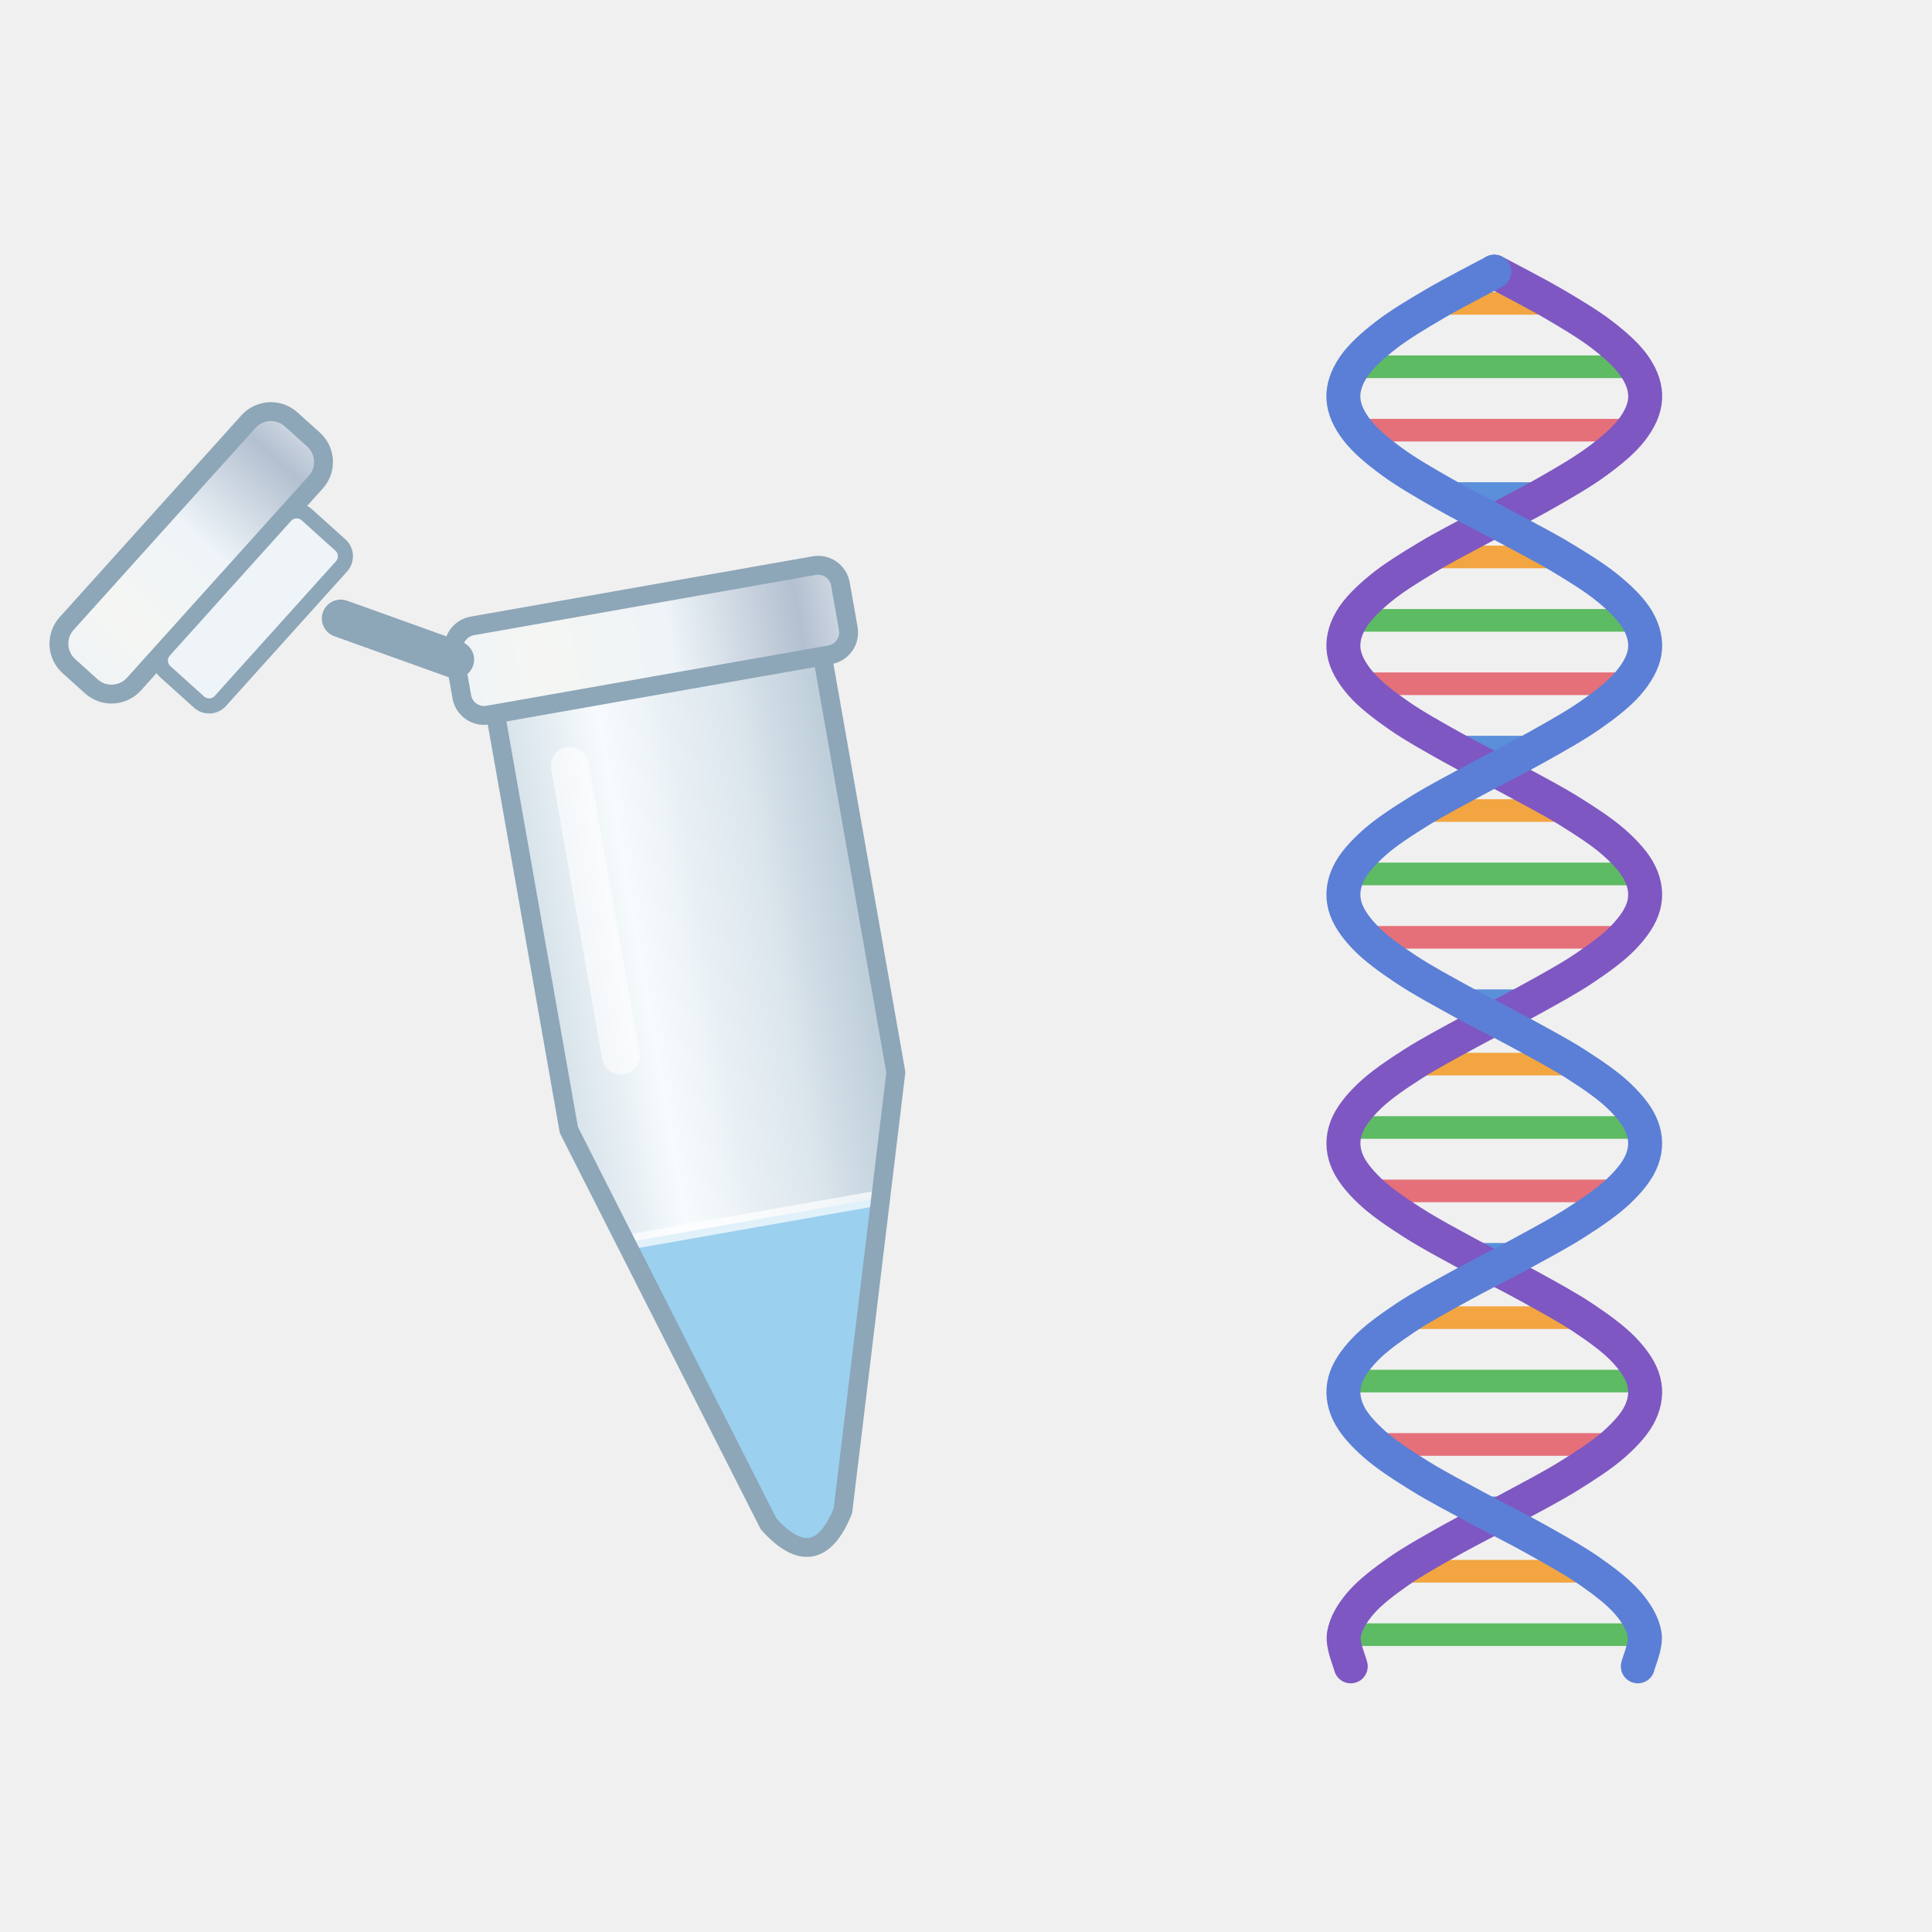
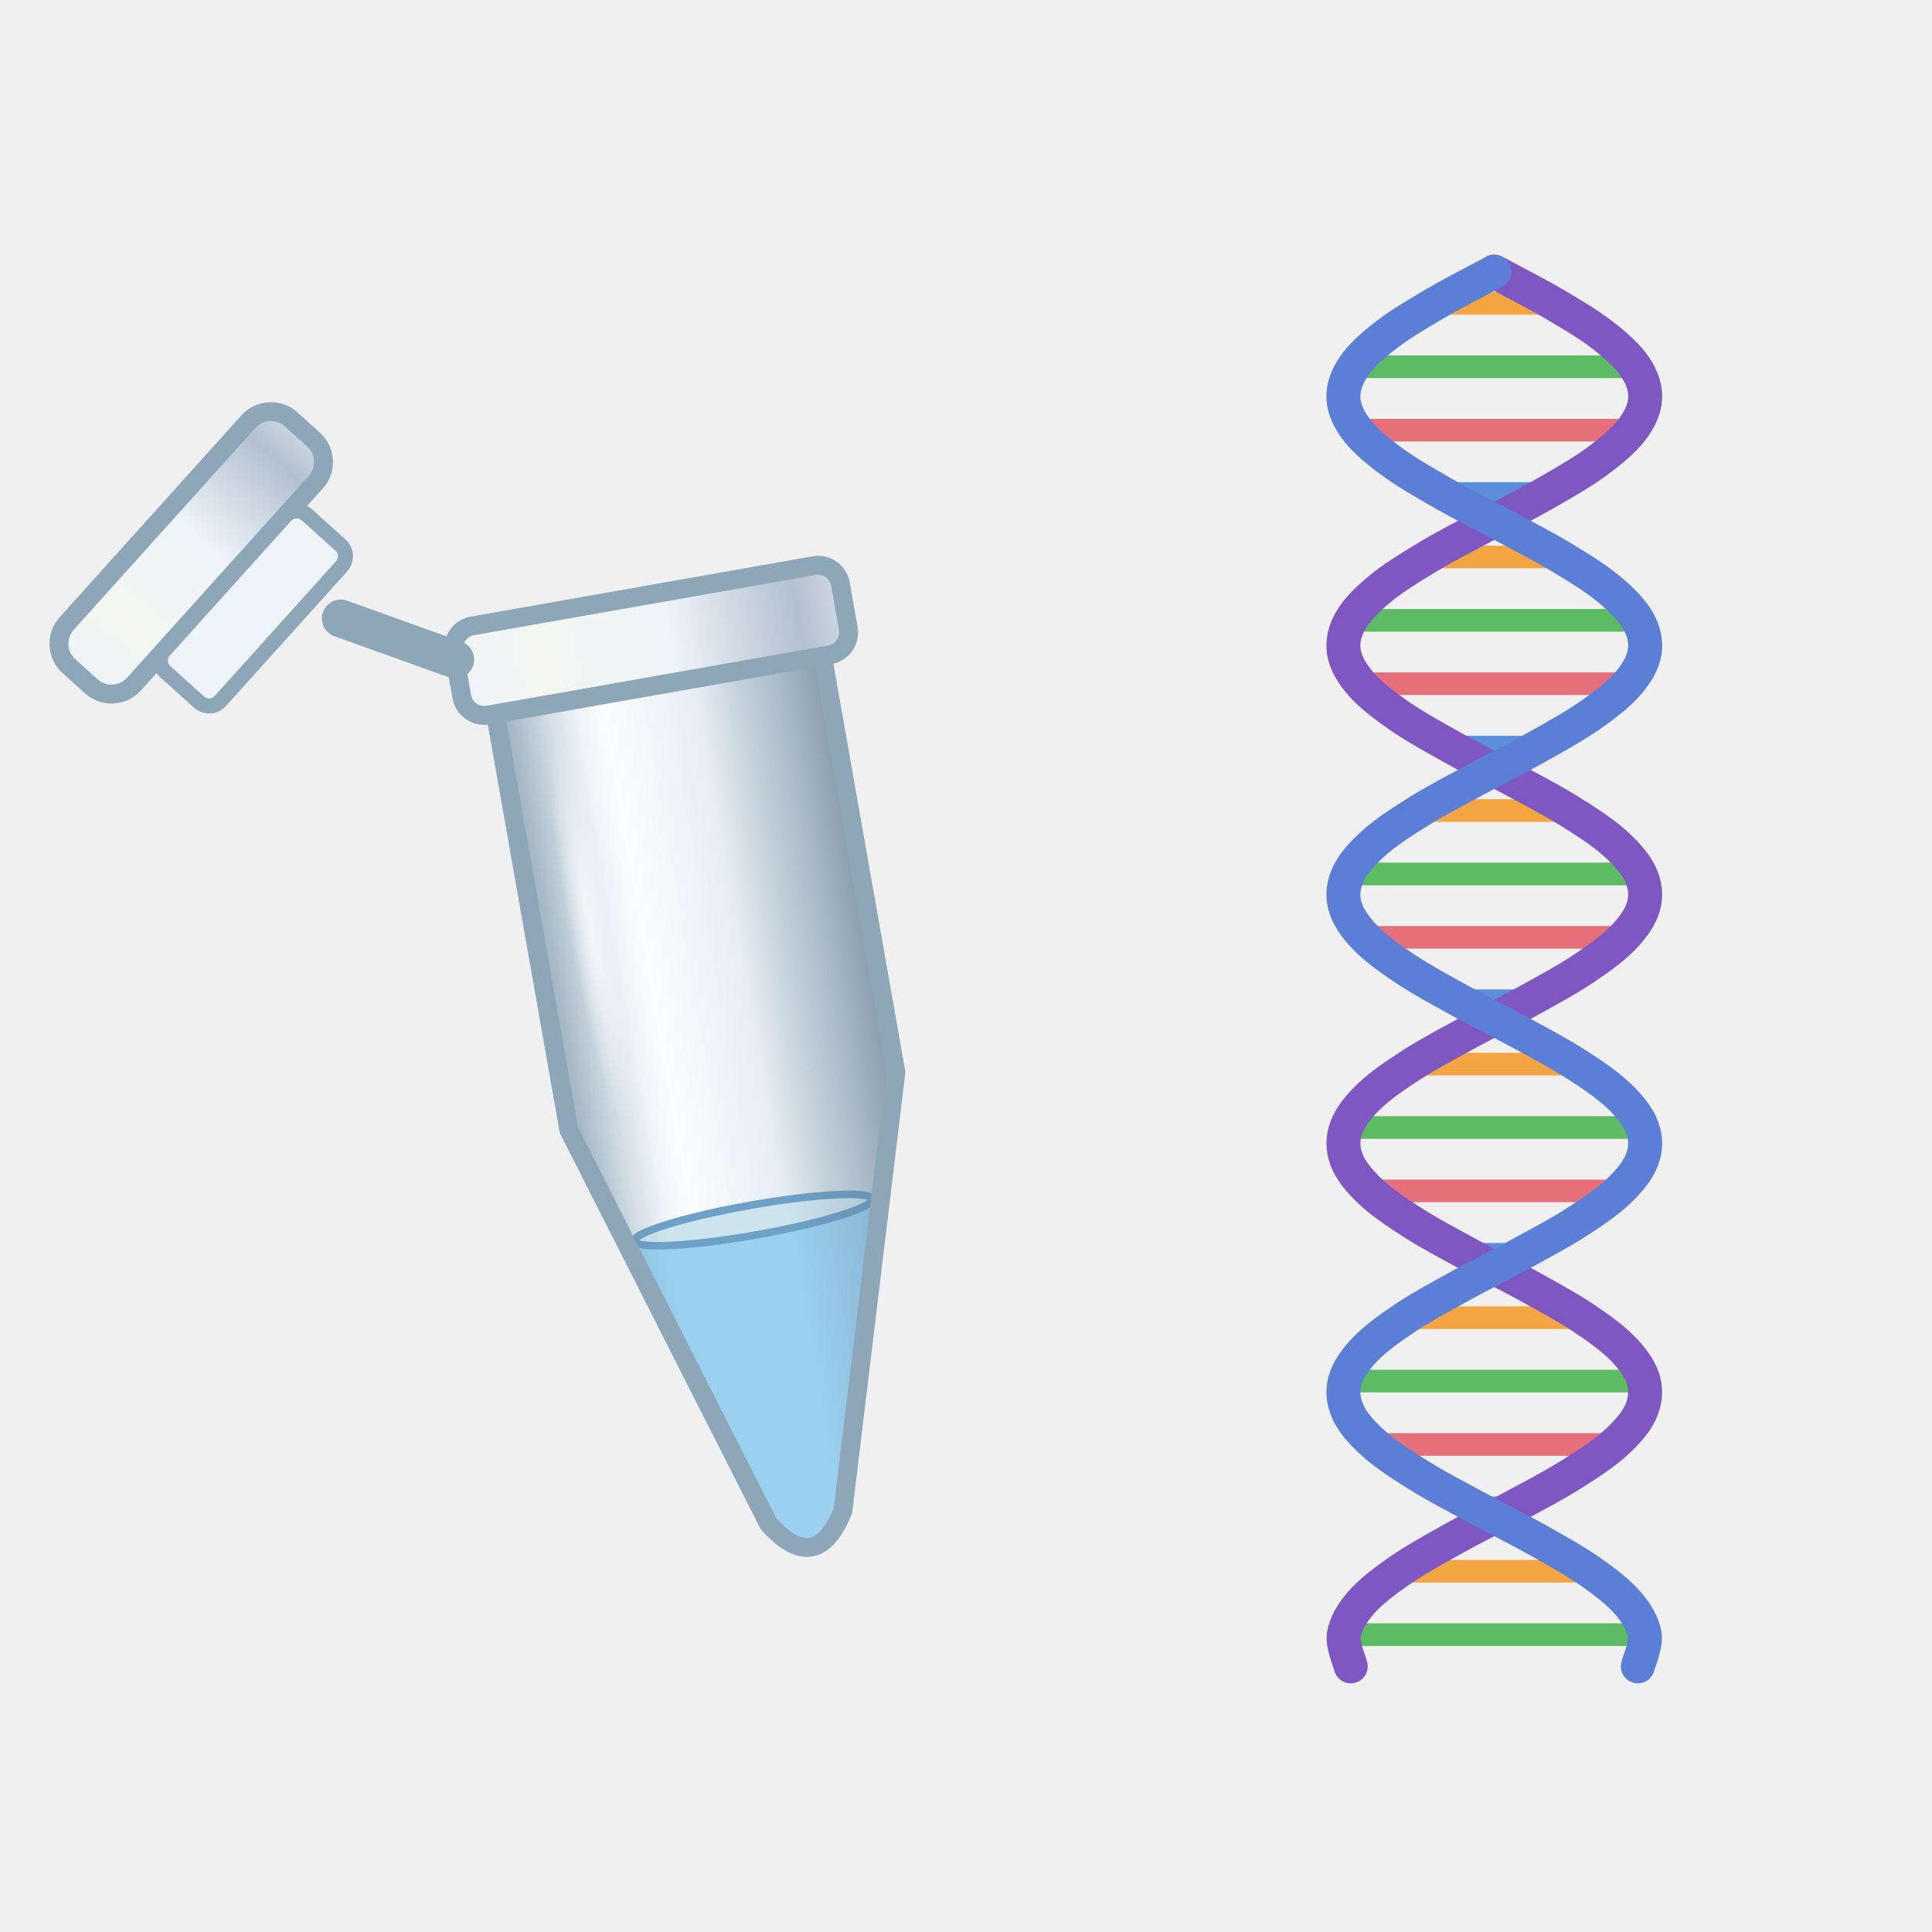
<svg xmlns="http://www.w3.org/2000/svg" viewBox="0 0 256 256" width="256" height="256" role="img" aria-labelledby="pcr-tube-title">
  <defs>
    <clipPath id="pcr-tube-tube">
      <path d="M-22 -52H22V6L5 62Q0 70 -5 62L-22 6Z" />
    </clipPath>
    <linearGradient id="pcr-tube-glass" x1="0" y1="0" x2="1" y2="0">
-       <stop offset="0" stop-color="#D5E1E9" />
-       <stop offset="0.3" stop-color="#F7FBFD" />
-       <stop offset="0.7" stop-color="#DCE6ED" />
-       <stop offset="1" stop-color="#BACBD7" />
+       <stop offset="0" stop-color="#B4C6D3" />
+       <stop offset="0.14" stop-color="#DDE8EF" />
+       <stop offset="0.32" stop-color="#FBFDFE" />
+       <stop offset="0.6" stop-color="#E6EEF4" />
+       <stop offset="0.86" stop-color="#C3D2DD" />
+       <stop offset="1" stop-color="#A3B7C7" />
    </linearGradient>
+     <linearGradient id="pcr-tube-round" x1="0" y1="0" x2="1" y2="0">
+       <stop offset="0" stop-color="#52687C" stop-opacity="0.26" />
+       <stop offset="0.24" stop-color="#52687C" stop-opacity="0" />
+       <stop offset="0.6" stop-color="#52687C" stop-opacity="0" />
+       <stop offset="1" stop-color="#52687C" stop-opacity="0.36" />
+     </linearGradient>
+     <radialGradient id="pcr-tube-sheen">
+       <stop offset="0" stop-color="#fff" stop-opacity="0.75" />
+       <stop offset="1" stop-color="#fff" stop-opacity="0" />
+     </radialGradient>
    <linearGradient id="pcr-tube-cap" x1="0" y1="0" x2="1" y2="0">
      <stop offset="0" stop-color="#f0f4f7" />
      <stop offset="0.22" stop-color="#f5f6f3" />
      <stop offset="0.55" stop-color="#EEF4F8" />
      <stop offset="0.88" stop-color="#b3c0d0" />
      <stop offset="1" stop-color="#d1dae4" />
    </linearGradient>
  </defs>
  <line x1="205.79" y1="40.2" x2="190.21" y2="40.2" stroke="#F2A541" stroke-width="3" stroke-linecap="round" />
  <line x1="216.64" y1="48.6" x2="179.36" y2="48.6" stroke="#5DBB63" stroke-width="3" stroke-linecap="round" />
  <line x1="216.19" y1="57" x2="179.81" y2="57" stroke="#E5707A" stroke-width="3" stroke-linecap="round" />
  <line x1="204.72" y1="65.4" x2="191.28" y2="65.4" stroke="#5B8FD9" stroke-width="3" stroke-linecap="round" />
  <line x1="189.18" y1="73.8" x2="206.82" y2="73.8" stroke="#F2A541" stroke-width="3" stroke-linecap="round" />
  <line x1="178.98" y1="82.2" x2="217.02" y2="82.2" stroke="#5DBB63" stroke-width="3" stroke-linecap="round" />
  <line x1="180.31" y1="90.6" x2="215.69" y2="90.6" stroke="#E5707A" stroke-width="3" stroke-linecap="round" />
  <line x1="192.37" y1="99" x2="203.63" y2="99" stroke="#5B8FD9" stroke-width="3" stroke-linecap="round" />
  <line x1="207.83" y1="107.4" x2="188.17" y2="107.4" stroke="#F2A541" stroke-width="3" stroke-linecap="round" />
  <line x1="217.34" y1="115.8" x2="178.66" y2="115.8" stroke="#5DBB63" stroke-width="3" stroke-linecap="round" />
  <line x1="215.13" y1="124.2" x2="180.87" y2="124.2" stroke="#E5707A" stroke-width="3" stroke-linecap="round" />
  <line x1="202.53" y1="132.6" x2="193.47" y2="132.6" stroke="#5B8FD9" stroke-width="3" stroke-linecap="round" />
  <line x1="187.19" y1="141" x2="208.81" y2="141" stroke="#F2A541" stroke-width="3" stroke-linecap="round" />
  <line x1="178.4" y1="149.4" x2="217.6" y2="149.4" stroke="#5DBB63" stroke-width="3" stroke-linecap="round" />
  <line x1="181.49" y1="157.8" x2="214.51" y2="157.8" stroke="#E5707A" stroke-width="3" stroke-linecap="round" />
  <line x1="194.59" y1="166.2" x2="201.41" y2="166.2" stroke="#5B8FD9" stroke-width="3" stroke-linecap="round" />
  <line x1="209.76" y1="174.6" x2="186.24" y2="174.6" stroke="#F2A541" stroke-width="3" stroke-linecap="round" />
  <line x1="217.8" y1="183" x2="178.2" y2="183" stroke="#5DBB63" stroke-width="3" stroke-linecap="round" />
  <line x1="213.84" y1="191.4" x2="182.16" y2="191.4" stroke="#E5707A" stroke-width="3" stroke-linecap="round" />
  <line x1="200.28" y1="199.8" x2="195.72" y2="199.8" stroke="#5B8FD9" stroke-width="3" stroke-linecap="round" />
  <line x1="185.34" y1="208.2" x2="210.66" y2="208.2" stroke="#F2A541" stroke-width="3" stroke-linecap="round" />
  <line x1="178.07" y1="216.6" x2="217.93" y2="216.6" stroke="#5DBB63" stroke-width="3" stroke-linecap="round" />
  <path d="M198 36C199.3 36.7 203.39 38.8 205.79 40.2C208.18 41.6 210.53 43 212.34 44.4C214.15 45.8 215.7 47.2 216.64 48.6C217.58 50 218.07 51.4 217.99 52.8C217.92 54.2 217.27 55.6 216.19 57C215.11 58.4 213.44 59.8 211.52 61.2C209.61 62.6 207.17 64 204.72 65.4C202.28 66.8 199.45 68.2 196.86 69.6C194.27 71 191.5 72.4 189.18 73.8C186.85 75.2 184.58 76.6 182.89 78C181.19 79.4 179.78 80.8 178.98 82.2C178.18 83.6 177.85 85 178.07 86.4C178.3 87.8 179.1 89.2 180.31 90.6C181.52 92 183.33 93.4 185.34 94.8C187.35 96.2 189.88 97.6 192.37 99C194.86 100.4 197.7 101.8 200.28 103.2C202.86 104.6 205.57 106 207.83 107.4C210.09 108.8 212.25 110.2 213.84 111.6C215.42 113 216.68 114.4 217.34 115.8C218 117.2 218.17 118.6 217.8 120C217.43 121.4 216.47 122.8 215.13 124.2C213.79 125.6 211.86 127 209.76 128.4C207.66 129.8 205.06 131.2 202.53 132.6C200 134 197.15 135.4 194.59 136.8C192.03 138.2 189.37 139.6 187.19 141C185 142.4 182.96 143.8 181.49 145.2C180.03 146.6 178.91 148 178.4 149.4C177.88 150.8 177.88 152.2 178.4 153.6C178.91 155 180.03 156.4 181.49 157.8C182.96 159.2 185 160.6 187.19 162C189.37 163.4 192.03 164.8 194.59 166.2C197.15 167.6 200 169 202.53 170.4C205.06 171.8 207.66 173.2 209.76 174.6C211.86 176 213.79 177.4 215.13 178.8C216.47 180.2 217.43 181.6 217.8 183C218.17 184.4 218 185.8 217.34 187.2C216.68 188.6 215.42 190 213.84 191.4C212.25 192.8 210.09 194.2 207.83 195.6C205.57 197 202.86 198.4 200.28 199.8C197.7 201.2 194.86 202.6 192.37 204C189.88 205.4 187.35 206.8 185.34 208.2C183.33 209.6 181.52 211 180.31 212.4C179.1 213.8 178.3 215.2 178.07 216.6C177.85 218 178.83 220.1 178.98 220.8" fill="none" stroke="#7E57C2" stroke-width="4.5" stroke-linecap="round" />
  <path d="M198 36C196.7 36.7 192.61 38.8 190.21 40.2C187.82 41.6 185.47 43 183.66 44.4C181.85 45.8 180.3 47.2 179.36 48.6C178.42 50 177.93 51.4 178.01 52.8C178.08 54.2 178.73 55.6 179.81 57C180.89 58.4 182.56 59.8 184.48 61.2C186.39 62.6 188.83 64 191.28 65.4C193.72 66.8 196.55 68.2 199.14 69.6C201.73 71 204.5 72.4 206.82 73.8C209.15 75.2 211.42 76.6 213.11 78C214.81 79.4 216.22 80.8 217.02 82.2C217.82 83.6 218.15 85 217.93 86.4C217.7 87.8 216.9 89.2 215.69 90.6C214.48 92 212.67 93.4 210.66 94.8C208.65 96.2 206.12 97.6 203.63 99C201.14 100.4 198.3 101.8 195.72 103.2C193.14 104.6 190.43 106 188.17 107.4C185.91 108.8 183.75 110.2 182.16 111.6C180.58 113 179.32 114.4 178.66 115.8C178 117.2 177.83 118.6 178.2 120C178.57 121.4 179.53 122.8 180.87 124.2C182.21 125.6 184.14 127 186.24 128.4C188.34 129.8 190.94 131.2 193.47 132.6C196 134 198.85 135.4 201.41 136.8C203.97 138.2 206.63 139.6 208.81 141C211 142.4 213.04 143.8 214.51 145.2C215.97 146.6 217.09 148 217.6 149.4C218.12 150.8 218.12 152.2 217.6 153.6C217.09 155 215.97 156.4 214.51 157.8C213.04 159.2 211 160.6 208.81 162C206.63 163.4 203.97 164.8 201.41 166.2C198.85 167.6 196 169 193.47 170.4C190.94 171.8 188.34 173.2 186.24 174.6C184.14 176 182.21 177.4 180.87 178.8C179.53 180.2 178.57 181.6 178.2 183C177.83 184.4 178 185.8 178.66 187.2C179.32 188.6 180.58 190 182.16 191.4C183.75 192.8 185.91 194.2 188.17 195.6C190.43 197 193.14 198.4 195.72 199.8C198.3 201.2 201.14 202.6 203.63 204C206.12 205.4 208.65 206.8 210.66 208.2C212.67 209.6 214.48 211 215.69 212.4C216.9 213.8 217.7 215.2 217.93 216.6C218.15 218 217.17 220.1 217.02 220.8" fill="none" stroke="#5B7FD6" stroke-width="4.5" stroke-linecap="round" />
  <g transform="translate(96 140) rotate(-10)">
    <path d="M-22 -52H22V6L5 62Q0 70 -5 62L-22 6Z" fill="url(#pcr-tube-glass)" />
    <g clip-path="url(#pcr-tube-tube)">
      <rect x="-26" y="22" width="52" height="50" fill="#9BD0EF" />
-       <line x1="-24" y1="22" x2="24" y2="22" stroke="#fff" stroke-width="2" opacity="0.7" />
+       <ellipse cx="0" cy="22" rx="16" ry="2" fill="#cde4ee" stroke="#6fa1c8" stroke-width="1" />
    </g>
+     <path d="M-22 -52H22V6L5 62Q0 70 -5 62L-22 6Z" fill="url(#pcr-tube-round)" />
+     <ellipse cx="-14.5" cy="-20" rx="3" ry="26" transform="rotate(0 -14.5 -20)" fill="url(#pcr-tube-sheen)" />
    <path d="M-22 -52H22V6L5 62Q0 70 -5 62L-22 6Z" fill="none" stroke="#8DA6B8" stroke-width="2.5" stroke-linejoin="round" />
-     <rect x="-16" y="-44" width="5" height="44" rx="2.5" fill="#fff" opacity="0.6" />
    <rect x="-26" y="-62" width="52" height="12" rx="3" fill="url(#pcr-tube-cap)" stroke="#8DA6B8" stroke-width="2.5" />
    <path d="M-26 -58L-40 -66" stroke="#8DA6B8" stroke-width="5" stroke-linecap="round" />
    <g transform="translate(-58 -78) rotate(-38)">
      <rect x="-22" y="-6" width="44" height="12" rx="4" fill="url(#pcr-tube-cap)" stroke="#8DA6B8" stroke-width="2.5" />
      <rect x="-14" y="6" width="28" height="10" rx="2" fill="#EEF4F8" stroke="#8DA6B8" stroke-width="2" />
    </g>
  </g>
</svg>
